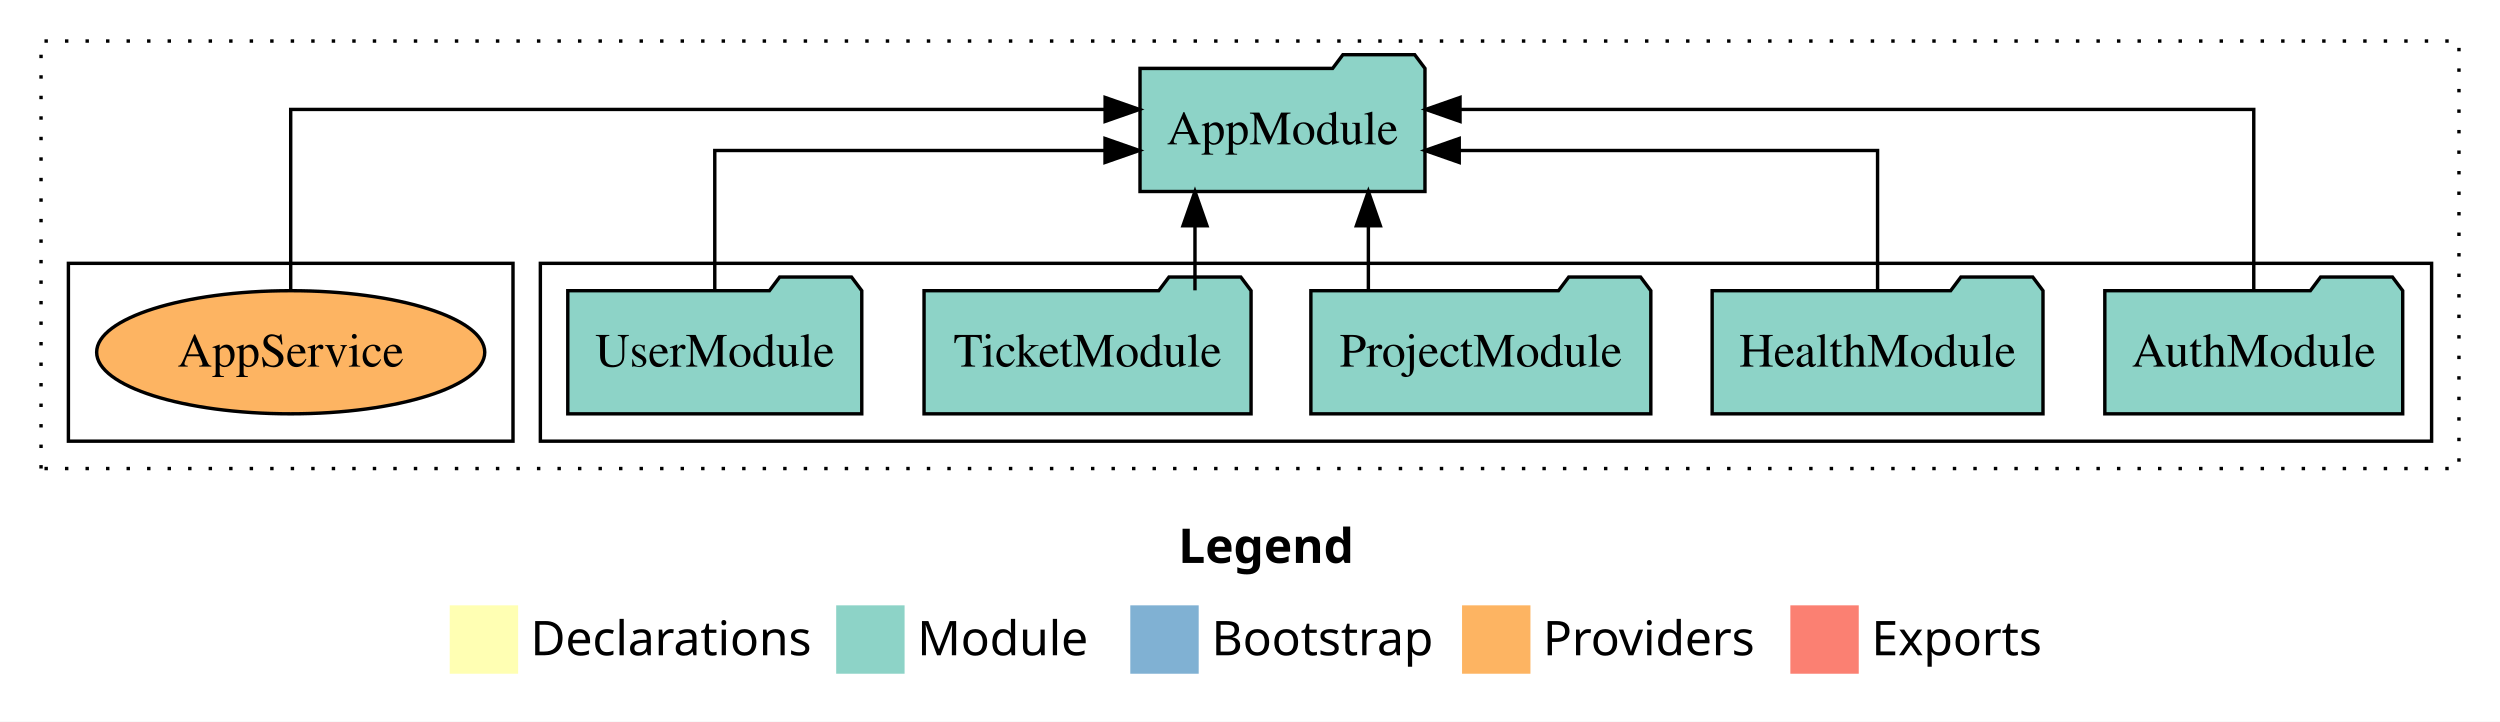
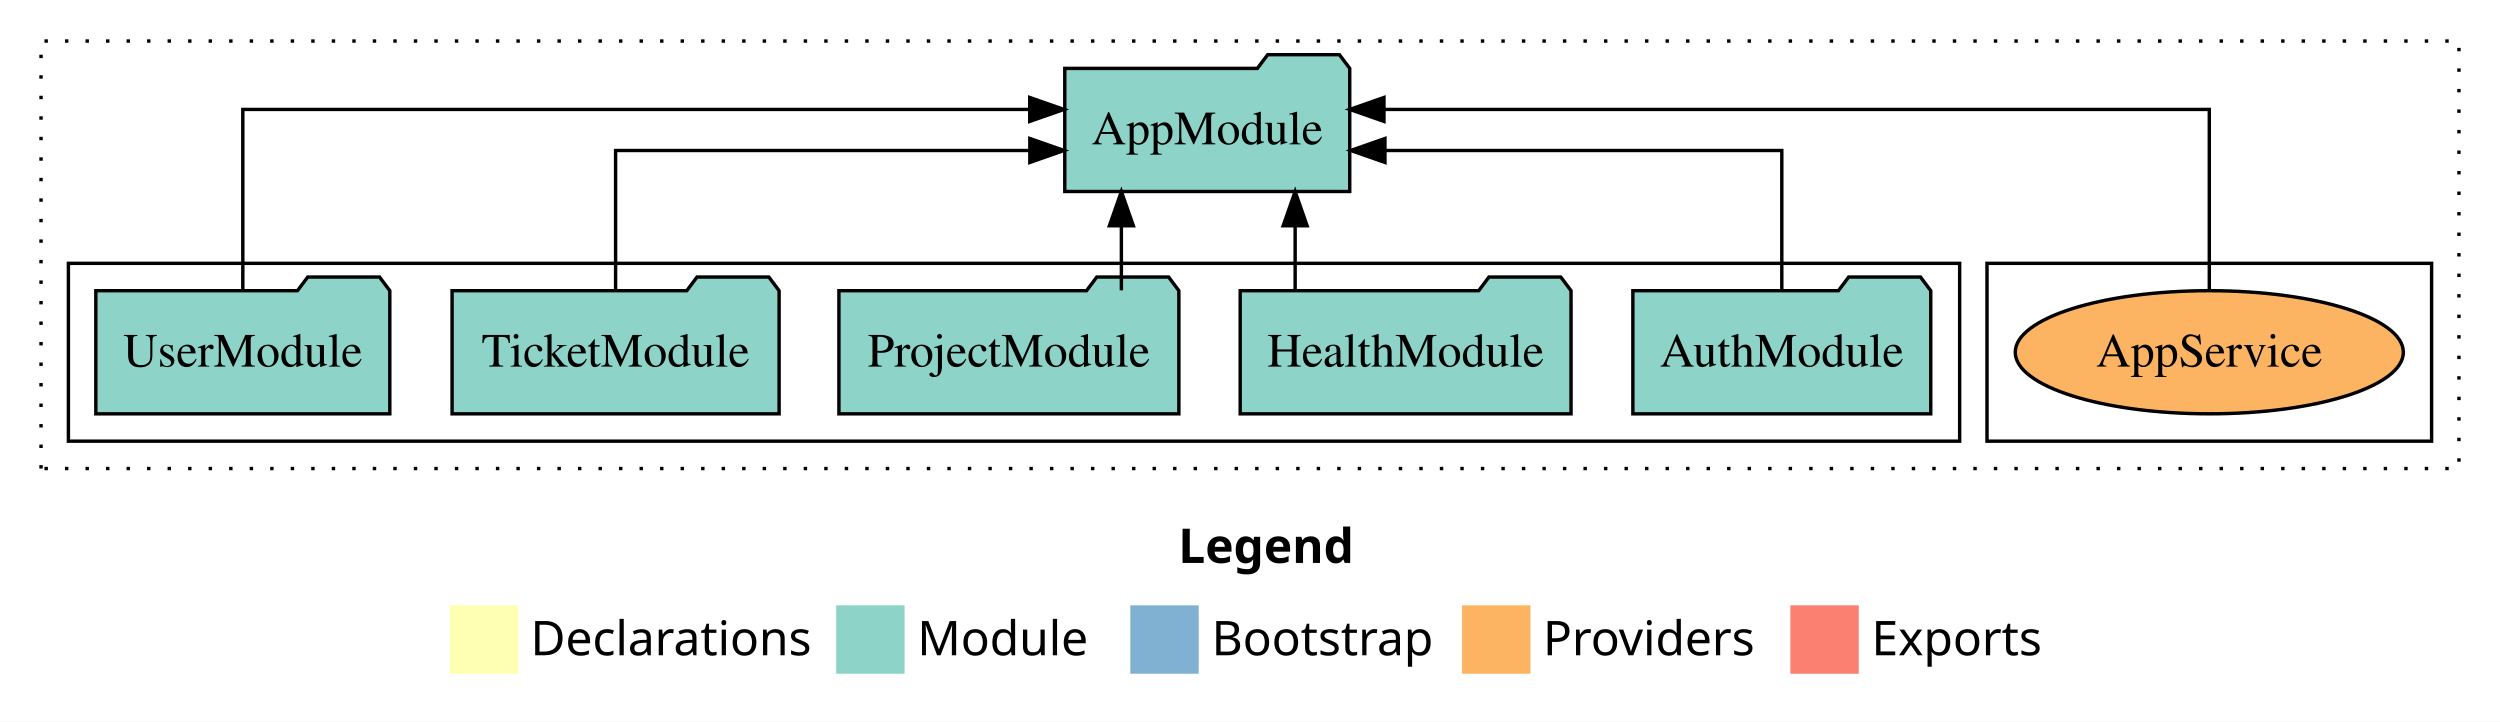
<svg xmlns="http://www.w3.org/2000/svg" width="731pt" height="211pt" viewBox="0.00 0.00 731.00 211.00">
  <g id="graph0" class="graph" transform="scale(1 1) rotate(0) translate(4 207)">
    <polygon fill="white" stroke="transparent" points="-4,4 -4,-207 727,-207 727,4 -4,4" />
    <text text-anchor="start" x="340.51" y="-42.4" font-family="Times-12" font-weight="bold" font-size="14.00">Legend</text>
    <polygon fill="#ffffb3" stroke="transparent" points="127.5,-10 127.5,-30 147.5,-30 147.5,-10 127.5,-10" />
    <text text-anchor="start" x="151.13" y="-15.4" font-family="Times-12" font-size="14.00">  Declarations</text>
    <polygon fill="#8dd3c7" stroke="transparent" points="240.5,-10 240.5,-30 260.5,-30 260.5,-10 240.5,-10" />
    <text text-anchor="start" x="264.23" y="-15.4" font-family="Times-12" font-size="14.00">  Module</text>
    <polygon fill="#80b1d3" stroke="transparent" points="326.5,-10 326.5,-30 346.5,-30 346.5,-10 326.5,-10" />
    <text text-anchor="start" x="350.28" y="-15.4" font-family="Times-12" font-size="14.00">  Bootstrap</text>
    <polygon fill="#fdb462" stroke="transparent" points="423.5,-10 423.5,-30 443.5,-30 443.5,-10 423.5,-10" />
    <text text-anchor="start" x="447.17" y="-15.4" font-family="Times-12" font-size="14.00">  Providers</text>
    <polygon fill="#fb8072" stroke="transparent" points="519.5,-10 519.5,-30 539.5,-30 539.5,-10 519.5,-10" />
    <text text-anchor="start" x="543.23" y="-15.4" font-family="Times-12" font-size="14.00">  Exports</text>
    <g id="clust1" class="cluster">
      <polygon fill="none" stroke="black" stroke-dasharray="1,5" points="8,-70 8,-195 715,-195 715,-70 8,-70" />
    </g>
+     <g id="clust6" class="cluster">
+       <polygon fill="none" stroke="black" points="577,-78 577,-130 707,-130 707,-78 577,-78" />
+     </g>
    <g id="clust3" class="cluster">
-       <polygon fill="none" stroke="black" points="154,-78 154,-130 707,-130 707,-78 154,-78" />
-     </g>
-     <g id="clust6" class="cluster">
-       <polygon fill="none" stroke="black" points="16,-78 16,-130 146,-130 146,-78 16,-78" />
+       <polygon fill="none" stroke="black" points="16,-78 16,-130 569,-130 569,-78 16,-78" />
    </g>
    <g id="node1" class="node">
-       <polygon fill="#8dd3c7" stroke="black" points="698.55,-122 695.55,-126 674.55,-126 671.55,-122 611.45,-122 611.45,-86 698.55,-86 698.55,-122" />
-       <text text-anchor="middle" x="655" y="-99.8" font-family="Times,serif" font-size="14.00">AuthModule</text>
+       <polygon fill="#8dd3c7" stroke="black" points="560.55,-122 557.55,-126 536.55,-126 533.55,-122 473.45,-122 473.45,-86 560.55,-86 560.55,-122" />
+       <text text-anchor="middle" x="517" y="-99.8" font-family="Times,serif" font-size="14.00">AuthModule</text>
    </g>
    <g id="node6" class="node">
-       <polygon fill="#8dd3c7" stroke="black" points="412.66,-187 409.66,-191 388.66,-191 385.66,-187 329.34,-187 329.34,-151 412.66,-151 412.66,-187" />
-       <text text-anchor="middle" x="371" y="-164.8" font-family="Times,serif" font-size="14.00">AppModule</text>
+       <polygon fill="#8dd3c7" stroke="black" points="390.66,-187 387.66,-191 366.66,-191 363.66,-187 307.34,-187 307.34,-151 390.66,-151 390.66,-187" />
+       <text text-anchor="middle" x="349" y="-164.8" font-family="Times,serif" font-size="14.00">AppModule</text>
    </g>
    <g id="edge1" class="edge">
-       <path fill="none" stroke="black" d="M655,-122.28C655,-143.32 655,-175 655,-175 655,-175 422.91,-175 422.91,-175" />
-       <polygon fill="black" stroke="black" points="422.91,-171.5 412.91,-175 422.91,-178.5 422.91,-171.5" />
+       <path fill="none" stroke="black" d="M517,-122.02C517,-139.37 517,-163 517,-163 517,-163 400.96,-163 400.96,-163" />
+       <polygon fill="black" stroke="black" points="400.96,-159.5 390.96,-163 400.96,-166.5 400.96,-159.5" />
    </g>
    <g id="node2" class="node">
-       <polygon fill="#8dd3c7" stroke="black" points="593.37,-122 590.37,-126 569.37,-126 566.37,-122 496.63,-122 496.63,-86 593.37,-86 593.37,-122" />
-       <text text-anchor="middle" x="545" y="-99.8" font-family="Times,serif" font-size="14.00">HealthModule</text>
+       <polygon fill="#8dd3c7" stroke="black" points="455.37,-122 452.37,-126 431.37,-126 428.37,-122 358.63,-122 358.63,-86 455.37,-86 455.37,-122" />
+       <text text-anchor="middle" x="407" y="-99.8" font-family="Times,serif" font-size="14.00">HealthModule</text>
    </g>
    <g id="edge2" class="edge">
-       <path fill="none" stroke="black" d="M545,-122.02C545,-139.37 545,-163 545,-163 545,-163 422.68,-163 422.68,-163" />
-       <polygon fill="black" stroke="black" points="422.68,-159.5 412.68,-163 422.68,-166.5 422.68,-159.5" />
+       <path fill="none" stroke="black" d="M374.7,-122.11C374.7,-122.11 374.7,-140.99 374.7,-140.99" />
+       <polygon fill="black" stroke="black" points="371.2,-140.99 374.7,-150.99 378.2,-140.99 371.2,-140.99" />
    </g>
    <g id="node3" class="node">
-       <polygon fill="#8dd3c7" stroke="black" points="478.7,-122 475.7,-126 454.7,-126 451.7,-122 379.3,-122 379.3,-86 478.7,-86 478.7,-122" />
-       <text text-anchor="middle" x="429" y="-99.8" font-family="Times,serif" font-size="14.00">ProjectModule</text>
+       <polygon fill="#8dd3c7" stroke="black" points="340.7,-122 337.7,-126 316.7,-126 313.7,-122 241.3,-122 241.3,-86 340.7,-86 340.7,-122" />
+       <text text-anchor="middle" x="291" y="-99.8" font-family="Times,serif" font-size="14.00">ProjectModule</text>
    </g>
    <g id="edge3" class="edge">
-       <path fill="none" stroke="black" d="M396.11,-122.11C396.11,-122.11 396.11,-140.99 396.11,-140.99" />
-       <polygon fill="black" stroke="black" points="392.61,-140.99 396.11,-150.99 399.61,-140.99 392.61,-140.99" />
+       <path fill="none" stroke="black" d="M323.89,-122.11C323.89,-122.11 323.89,-140.99 323.89,-140.99" />
+       <polygon fill="black" stroke="black" points="320.39,-140.99 323.89,-150.99 327.39,-140.99 320.39,-140.99" />
    </g>
    <g id="node4" class="node">
-       <polygon fill="#8dd3c7" stroke="black" points="361.81,-122 358.81,-126 337.81,-126 334.81,-122 266.19,-122 266.19,-86 361.81,-86 361.81,-122" />
-       <text text-anchor="middle" x="314" y="-99.8" font-family="Times,serif" font-size="14.00">TicketModule</text>
+       <polygon fill="#8dd3c7" stroke="black" points="223.81,-122 220.81,-126 199.81,-126 196.81,-122 128.19,-122 128.19,-86 223.81,-86 223.81,-122" />
+       <text text-anchor="middle" x="176" y="-99.8" font-family="Times,serif" font-size="14.00">TicketModule</text>
    </g>
    <g id="edge4" class="edge">
-       <path fill="none" stroke="black" d="M345.41,-122.11C345.41,-122.11 345.41,-140.99 345.41,-140.99" />
-       <polygon fill="black" stroke="black" points="341.91,-140.99 345.41,-150.99 348.91,-140.99 341.91,-140.99" />
+       <path fill="none" stroke="black" d="M176,-122.02C176,-139.37 176,-163 176,-163 176,-163 297.12,-163 297.12,-163" />
+       <polygon fill="black" stroke="black" points="297.12,-166.5 307.12,-163 297.12,-159.5 297.12,-166.5" />
    </g>
    <g id="node5" class="node">
-       <polygon fill="#8dd3c7" stroke="black" points="247.98,-122 244.98,-126 223.98,-126 220.98,-122 162.02,-122 162.02,-86 247.98,-86 247.98,-122" />
-       <text text-anchor="middle" x="205" y="-99.8" font-family="Times,serif" font-size="14.00">UserModule</text>
+       <polygon fill="#8dd3c7" stroke="black" points="109.98,-122 106.98,-126 85.98,-126 82.98,-122 24.02,-122 24.02,-86 109.98,-86 109.98,-122" />
+       <text text-anchor="middle" x="67" y="-99.8" font-family="Times,serif" font-size="14.00">UserModule</text>
    </g>
    <g id="edge5" class="edge">
-       <path fill="none" stroke="black" d="M205,-122.02C205,-139.37 205,-163 205,-163 205,-163 319.11,-163 319.11,-163" />
-       <polygon fill="black" stroke="black" points="319.11,-166.5 329.11,-163 319.11,-159.5 319.11,-166.5" />
+       <path fill="none" stroke="black" d="M67,-122.28C67,-143.32 67,-175 67,-175 67,-175 297.09,-175 297.09,-175" />
+       <polygon fill="black" stroke="black" points="297.09,-178.5 307.09,-175 297.09,-171.5 297.09,-178.5" />
    </g>
    <g id="node7" class="node">
-       <ellipse fill="#fdb462" stroke="black" cx="81" cy="-104" rx="56.74" ry="18" />
-       <text text-anchor="middle" x="81" y="-99.8" font-family="Times,serif" font-size="14.00">AppService</text>
+       <ellipse fill="#fdb462" stroke="black" cx="642" cy="-104" rx="56.74" ry="18" />
+       <text text-anchor="middle" x="642" y="-99.8" font-family="Times,serif" font-size="14.00">AppService</text>
    </g>
    <g id="edge6" class="edge">
-       <path fill="none" stroke="black" d="M81,-122.28C81,-143.32 81,-175 81,-175 81,-175 319.14,-175 319.14,-175" />
-       <polygon fill="black" stroke="black" points="319.14,-178.5 329.14,-175 319.14,-171.5 319.14,-178.5" />
+       <path fill="none" stroke="black" d="M642,-122.28C642,-143.32 642,-175 642,-175 642,-175 400.67,-175 400.67,-175" />
+       <polygon fill="black" stroke="black" points="400.67,-171.5 390.67,-175 400.67,-178.5 400.67,-171.5" />
    </g>
  </g>
</svg>
